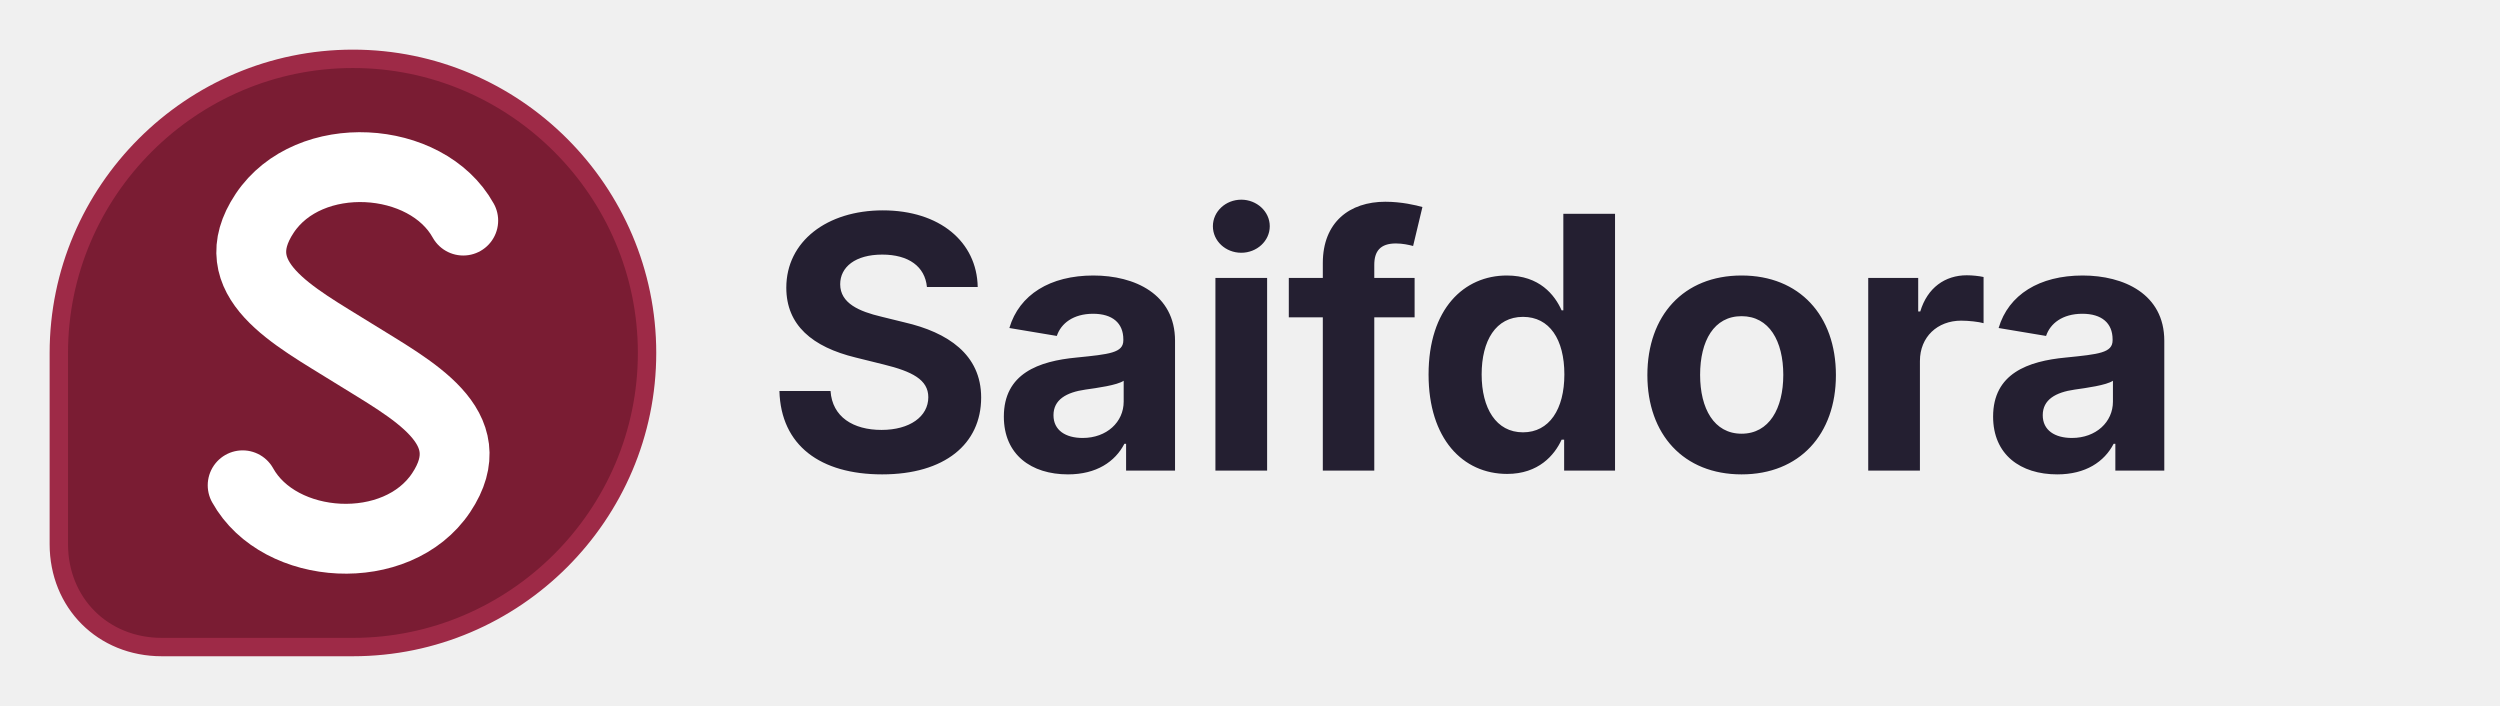
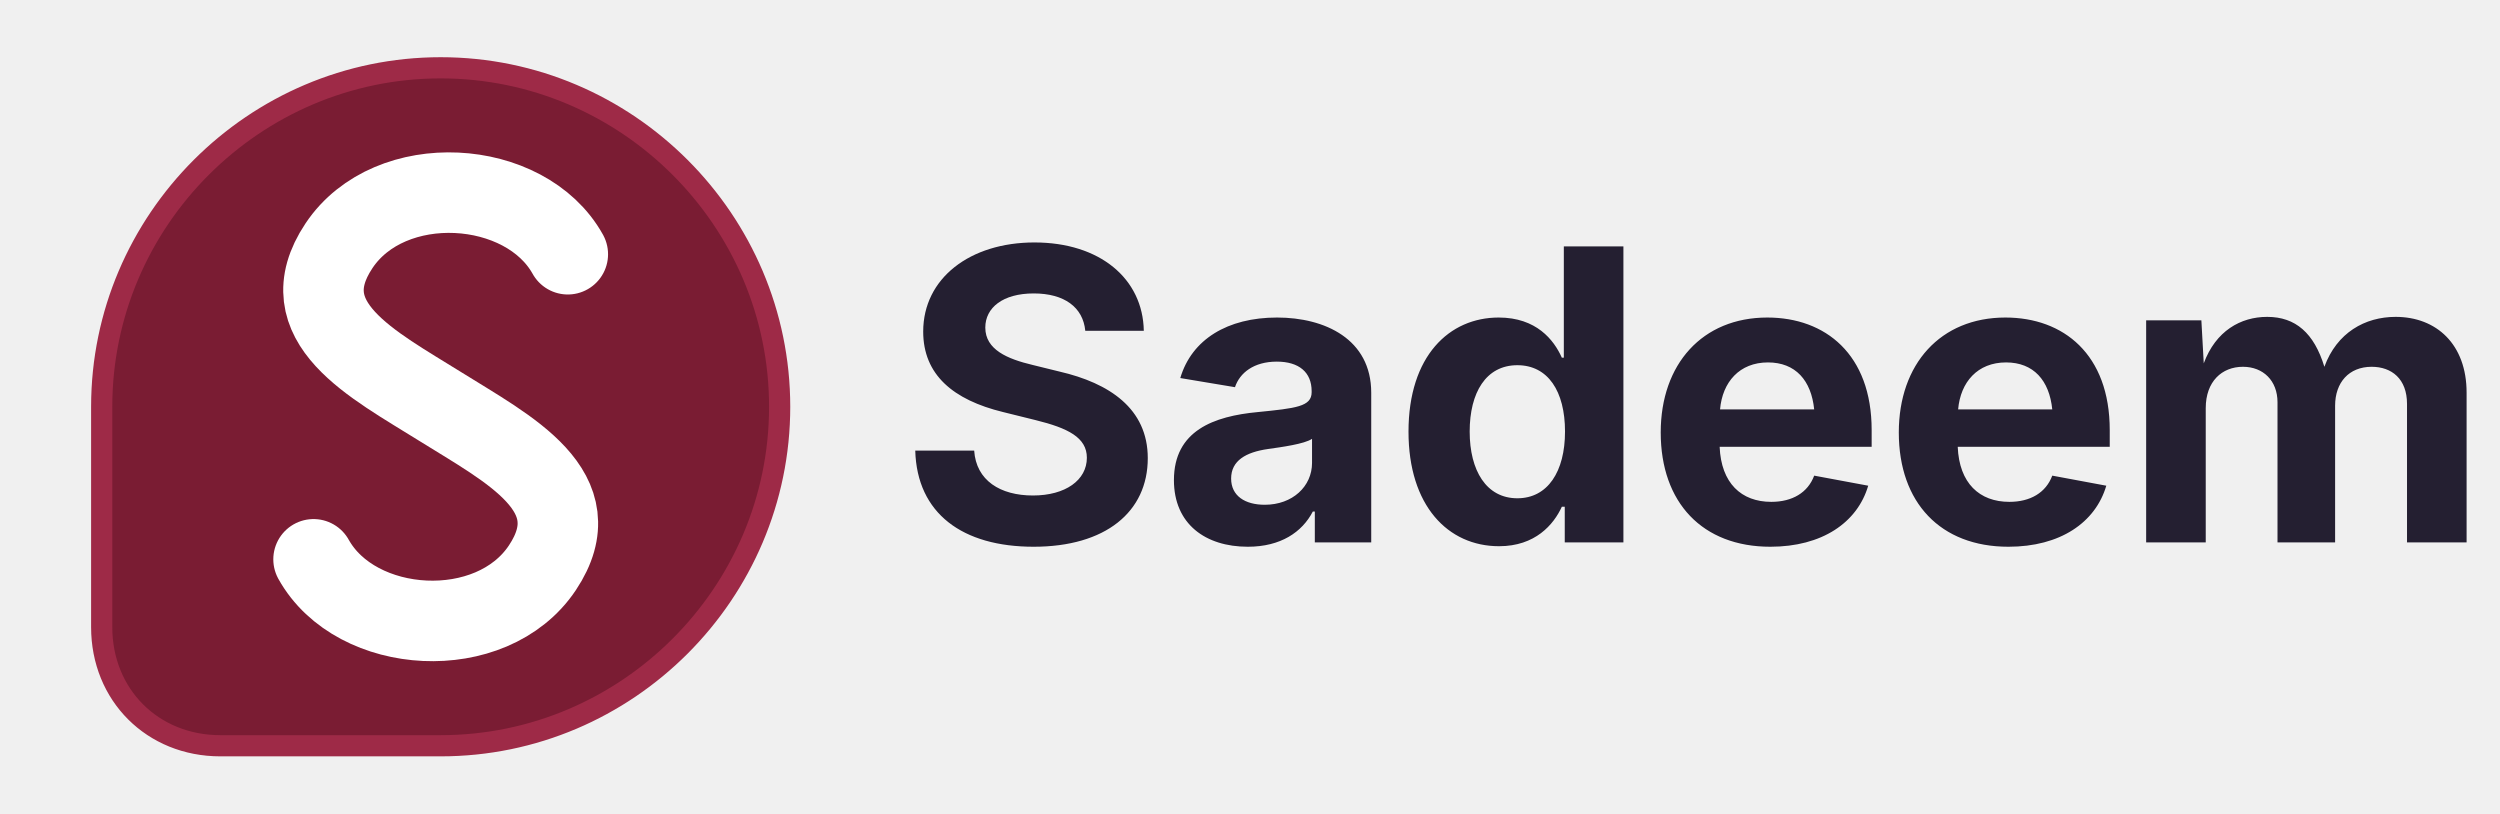
- <svg xmlns="http://www.w3.org/2000/svg" viewBox="0 0 340 96" width="340" height="96">
-   <path d="M 48 8 C 70 8 88 26 88 48 C 88 70 70 88 48 88 L 22 88 C 14 88 8 82 8 74 L 8 48 C 8 26 26 8 48 8 Z" fill="#7a1c33" stroke="#9e2a47" stroke-width="2.5" />
-   <path d="M 63 30 C 58 21 42 20 36 29 C 30 38 40 43 48 48 C 56 53 66 58 60 67 C 54 76 38 75 33 66" fill="none" stroke="#ffffff" stroke-width="9.5" stroke-linecap="round" />
-   <text x="104" y="64" fill="#241f31" font-family="Cantarell, Adwaita Sans, Inter, sans-serif" font-size="48" font-weight="700" letter-spacing="-0.5">Saifdora</text>
+ <svg xmlns="http://www.w3.org/2000/svg" viewBox="0 0 295 96" width="295" height="96">
+   <path d="M 52 8 C 74 8 92 26 92 48 C 92 70 74 88 52 88 L 26 88 C 18 88 12 82 12 74 L 12 48 C 12 26 30 8 52 8 Z" fill="#7a1c33" stroke="#9e2a47" stroke-width="2.5" />
+   <path d="M 67 30 C 62 21 46 20 40 29 C 34 38 44 43 52 48 C 60 53 70 58 64 67 C 58 76 42 75 37 66" fill="none" stroke="#ffffff" stroke-width="9.5" stroke-linecap="round" />
+   <text x="106" y="64" fill="#241f31" font-family="Cantarell, Adwaita Sans, Inter, sans-serif" font-size="48" font-weight="700" letter-spacing="-0.5">Sadeem</text>
</svg>
